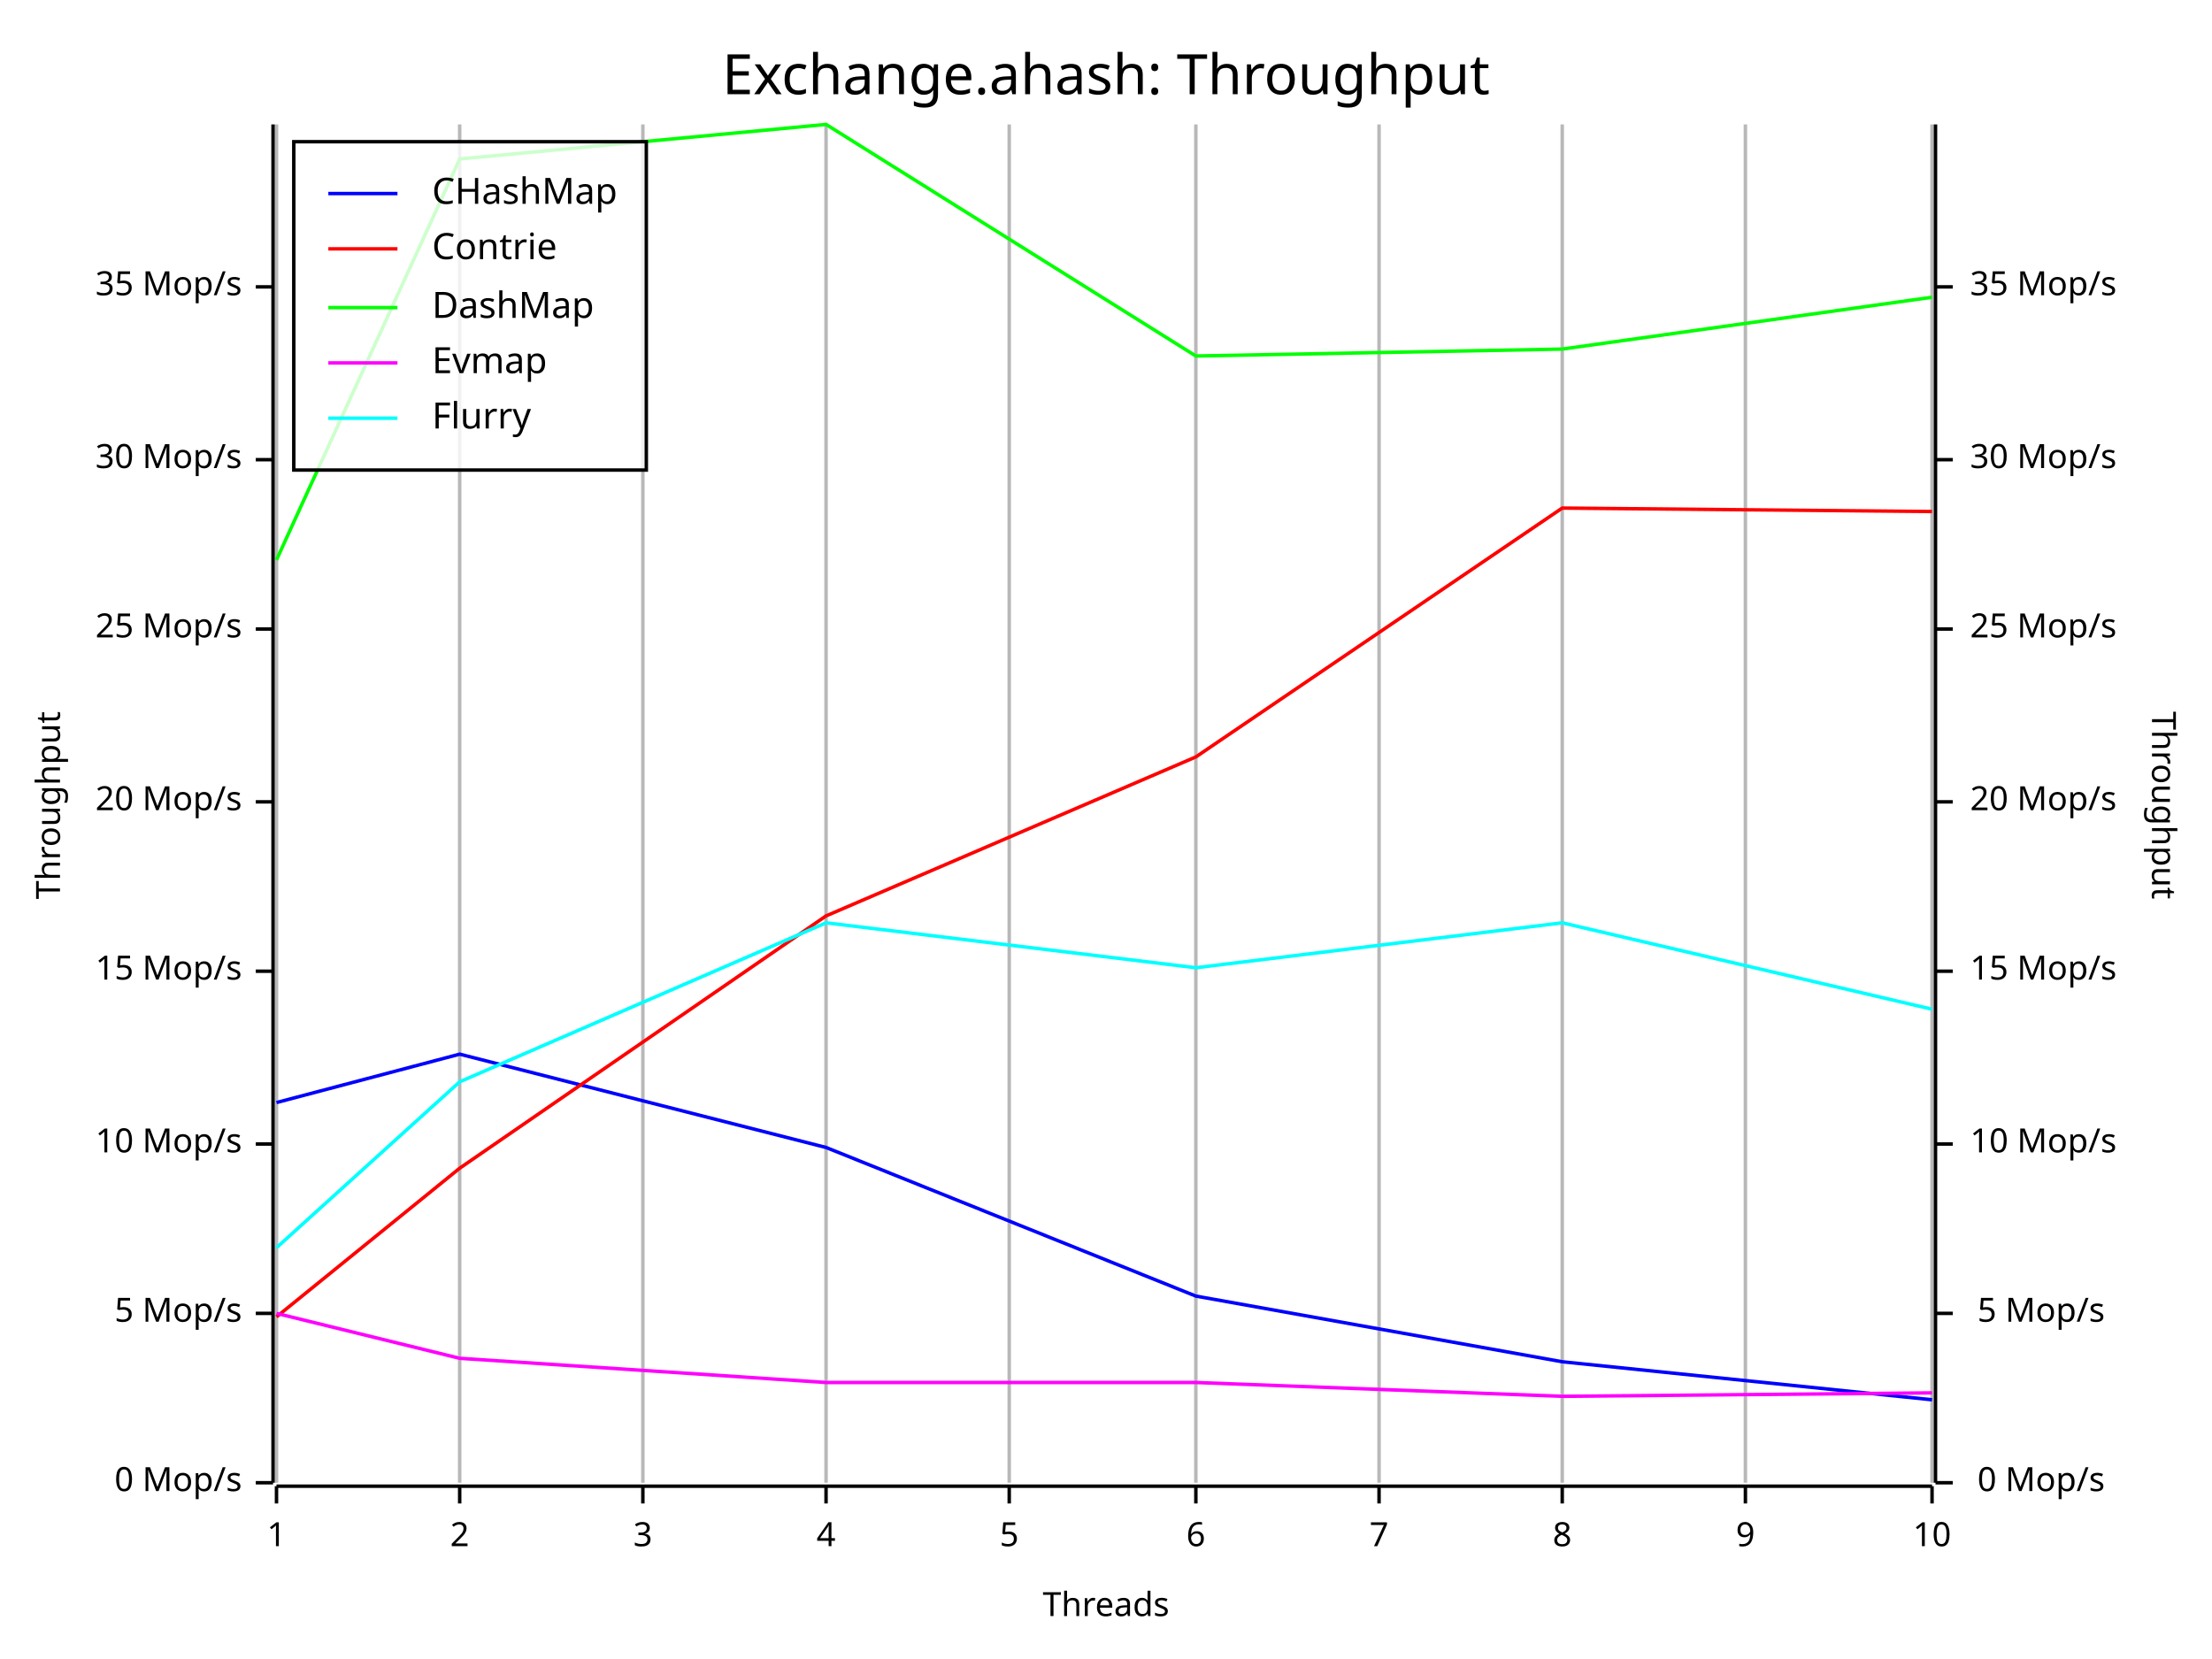
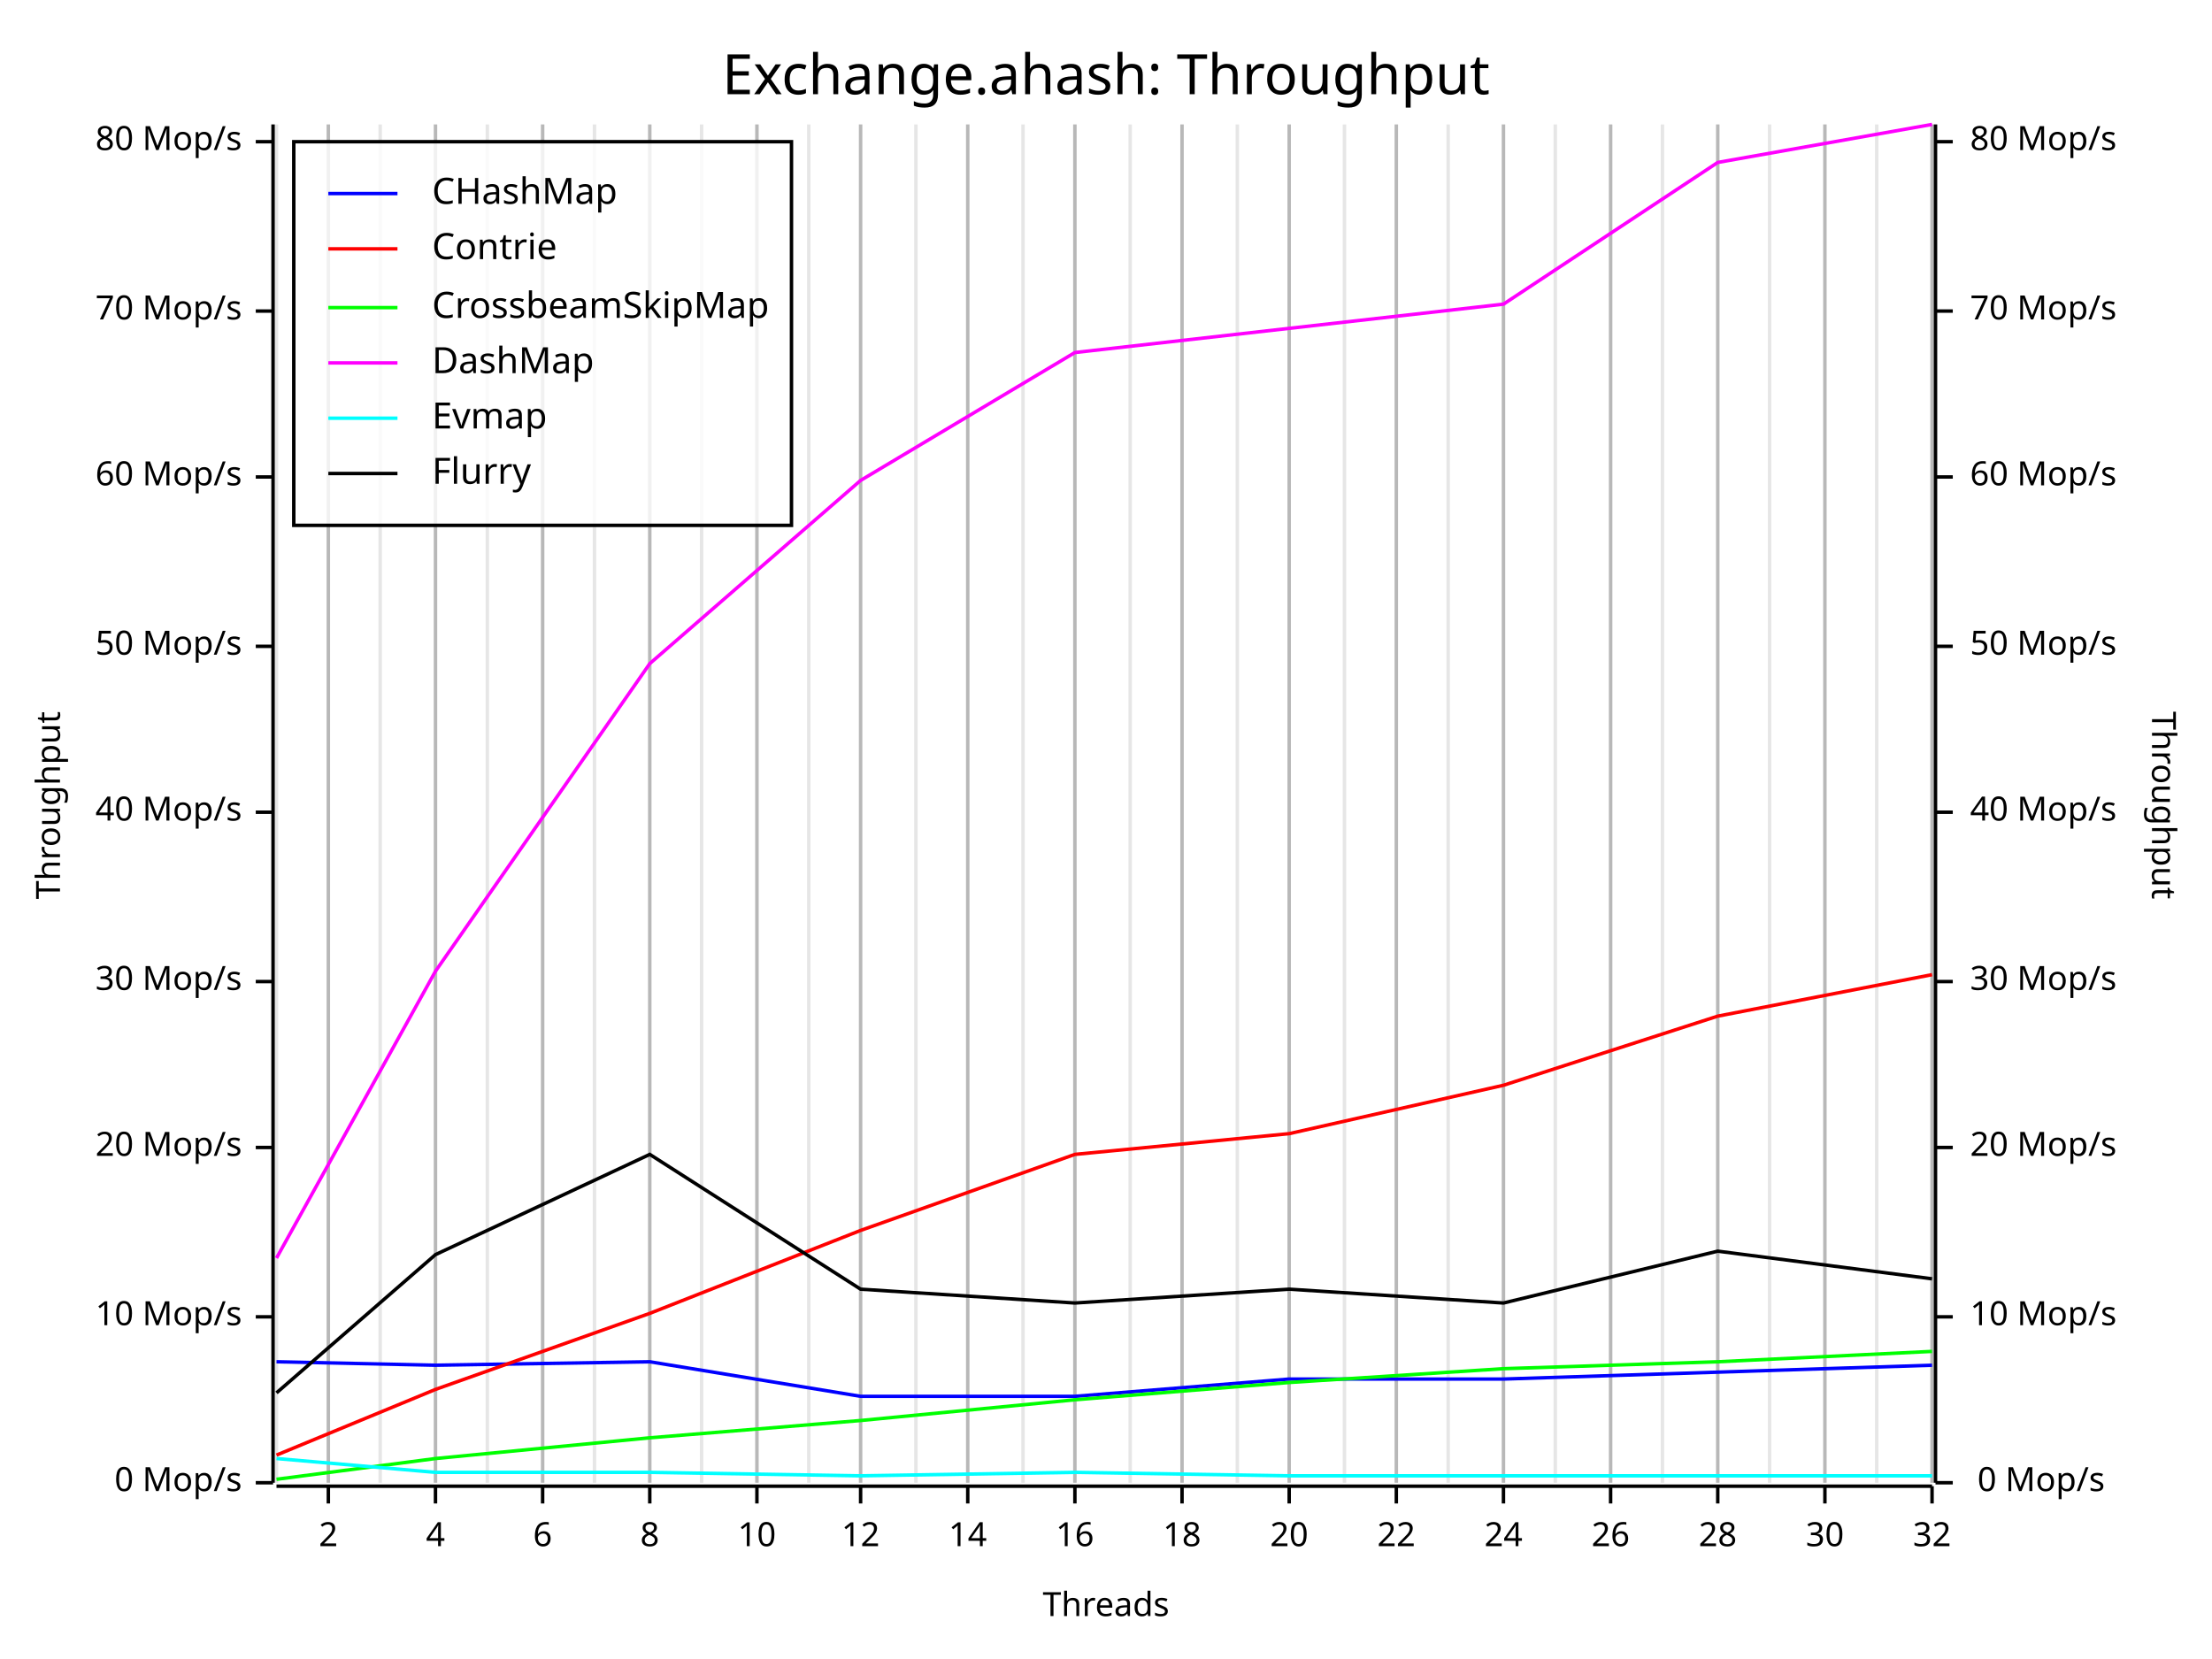
<svg xmlns="http://www.w3.org/2000/svg" width="640" height="480" viewBox="0 0 640 480">
  <rect x="0" y="0" width="640" height="480" opacity="1" fill="#FFFFFF" stroke="none" />
  <text x="320" y="15" dy="0.76em" text-anchor="middle" font-family="Fira Code" font-size="16.129" opacity="1" fill="#000000">
Exchange.ahash: Throughput
</text>
  <line opacity="0.1" stroke="#000000" stroke-width="1" x1="80" y1="429" x2="80" y2="36" />
-   <line opacity="0.1" stroke="#000000" stroke-width="1" x1="133" y1="429" x2="133" y2="36" />
-   <line opacity="0.1" stroke="#000000" stroke-width="1" x1="186" y1="429" x2="186" y2="36" />
-   <line opacity="0.1" stroke="#000000" stroke-width="1" x1="239" y1="429" x2="239" y2="36" />
-   <line opacity="0.1" stroke="#000000" stroke-width="1" x1="292" y1="429" x2="292" y2="36" />
-   <line opacity="0.1" stroke="#000000" stroke-width="1" x1="346" y1="429" x2="346" y2="36" />
-   <line opacity="0.1" stroke="#000000" stroke-width="1" x1="399" y1="429" x2="399" y2="36" />
-   <line opacity="0.1" stroke="#000000" stroke-width="1" x1="452" y1="429" x2="452" y2="36" />
-   <line opacity="0.1" stroke="#000000" stroke-width="1" x1="505" y1="429" x2="505" y2="36" />
+   <line opacity="0.1" stroke="#000000" stroke-width="1" x1="95" y1="429" x2="95" y2="36" />
+   <line opacity="0.1" stroke="#000000" stroke-width="1" x1="110" y1="429" x2="110" y2="36" />
+   <line opacity="0.1" stroke="#000000" stroke-width="1" x1="126" y1="429" x2="126" y2="36" />
+   <line opacity="0.1" stroke="#000000" stroke-width="1" x1="141" y1="429" x2="141" y2="36" />
+   <line opacity="0.1" stroke="#000000" stroke-width="1" x1="157" y1="429" x2="157" y2="36" />
+   <line opacity="0.1" stroke="#000000" stroke-width="1" x1="172" y1="429" x2="172" y2="36" />
+   <line opacity="0.1" stroke="#000000" stroke-width="1" x1="188" y1="429" x2="188" y2="36" />
+   <line opacity="0.1" stroke="#000000" stroke-width="1" x1="203" y1="429" x2="203" y2="36" />
+   <line opacity="0.1" stroke="#000000" stroke-width="1" x1="219" y1="429" x2="219" y2="36" />
+   <line opacity="0.1" stroke="#000000" stroke-width="1" x1="234" y1="429" x2="234" y2="36" />
+   <line opacity="0.1" stroke="#000000" stroke-width="1" x1="249" y1="429" x2="249" y2="36" />
+   <line opacity="0.1" stroke="#000000" stroke-width="1" x1="265" y1="429" x2="265" y2="36" />
+   <line opacity="0.1" stroke="#000000" stroke-width="1" x1="280" y1="429" x2="280" y2="36" />
+   <line opacity="0.1" stroke="#000000" stroke-width="1" x1="296" y1="429" x2="296" y2="36" />
+   <line opacity="0.1" stroke="#000000" stroke-width="1" x1="311" y1="429" x2="311" y2="36" />
+   <line opacity="0.1" stroke="#000000" stroke-width="1" x1="327" y1="429" x2="327" y2="36" />
+   <line opacity="0.1" stroke="#000000" stroke-width="1" x1="342" y1="429" x2="342" y2="36" />
+   <line opacity="0.1" stroke="#000000" stroke-width="1" x1="358" y1="429" x2="358" y2="36" />
+   <line opacity="0.1" stroke="#000000" stroke-width="1" x1="373" y1="429" x2="373" y2="36" />
+   <line opacity="0.1" stroke="#000000" stroke-width="1" x1="389" y1="429" x2="389" y2="36" />
+   <line opacity="0.1" stroke="#000000" stroke-width="1" x1="404" y1="429" x2="404" y2="36" />
+   <line opacity="0.1" stroke="#000000" stroke-width="1" x1="419" y1="429" x2="419" y2="36" />
+   <line opacity="0.1" stroke="#000000" stroke-width="1" x1="435" y1="429" x2="435" y2="36" />
+   <line opacity="0.1" stroke="#000000" stroke-width="1" x1="450" y1="429" x2="450" y2="36" />
+   <line opacity="0.1" stroke="#000000" stroke-width="1" x1="466" y1="429" x2="466" y2="36" />
+   <line opacity="0.1" stroke="#000000" stroke-width="1" x1="481" y1="429" x2="481" y2="36" />
+   <line opacity="0.1" stroke="#000000" stroke-width="1" x1="497" y1="429" x2="497" y2="36" />
+   <line opacity="0.1" stroke="#000000" stroke-width="1" x1="512" y1="429" x2="512" y2="36" />
+   <line opacity="0.1" stroke="#000000" stroke-width="1" x1="528" y1="429" x2="528" y2="36" />
+   <line opacity="0.1" stroke="#000000" stroke-width="1" x1="543" y1="429" x2="543" y2="36" />
  <line opacity="0.1" stroke="#000000" stroke-width="1" x1="559" y1="429" x2="559" y2="36" />
  <text x="10" y="233" dy="0.76em" text-anchor="middle" font-family="sans-serif" font-size="9.677" opacity="1" fill="#000000" transform="rotate(270, 10, 233)">
Throughput
</text>
  <text x="320" y="470" dy="-0.5ex" text-anchor="middle" font-family="sans-serif" font-size="9.677" opacity="1" fill="#000000">
Threads
</text>
  <text x="630" y="233" dy="0.76em" text-anchor="middle" font-family="sans-serif" font-size="9.677" opacity="1" fill="#000000" transform="rotate(90, 630, 233)">
Throughput
</text>
-   <line opacity="0.2" stroke="#000000" stroke-width="1" x1="80" y1="429" x2="80" y2="36" />
-   <line opacity="0.2" stroke="#000000" stroke-width="1" x1="133" y1="429" x2="133" y2="36" />
-   <line opacity="0.2" stroke="#000000" stroke-width="1" x1="186" y1="429" x2="186" y2="36" />
-   <line opacity="0.2" stroke="#000000" stroke-width="1" x1="239" y1="429" x2="239" y2="36" />
-   <line opacity="0.2" stroke="#000000" stroke-width="1" x1="292" y1="429" x2="292" y2="36" />
-   <line opacity="0.2" stroke="#000000" stroke-width="1" x1="346" y1="429" x2="346" y2="36" />
-   <line opacity="0.2" stroke="#000000" stroke-width="1" x1="399" y1="429" x2="399" y2="36" />
-   <line opacity="0.2" stroke="#000000" stroke-width="1" x1="452" y1="429" x2="452" y2="36" />
-   <line opacity="0.2" stroke="#000000" stroke-width="1" x1="505" y1="429" x2="505" y2="36" />
+   <line opacity="0.2" stroke="#000000" stroke-width="1" x1="95" y1="429" x2="95" y2="36" />
+   <line opacity="0.2" stroke="#000000" stroke-width="1" x1="126" y1="429" x2="126" y2="36" />
+   <line opacity="0.2" stroke="#000000" stroke-width="1" x1="157" y1="429" x2="157" y2="36" />
+   <line opacity="0.2" stroke="#000000" stroke-width="1" x1="188" y1="429" x2="188" y2="36" />
+   <line opacity="0.2" stroke="#000000" stroke-width="1" x1="219" y1="429" x2="219" y2="36" />
+   <line opacity="0.2" stroke="#000000" stroke-width="1" x1="249" y1="429" x2="249" y2="36" />
+   <line opacity="0.2" stroke="#000000" stroke-width="1" x1="280" y1="429" x2="280" y2="36" />
+   <line opacity="0.2" stroke="#000000" stroke-width="1" x1="311" y1="429" x2="311" y2="36" />
+   <line opacity="0.2" stroke="#000000" stroke-width="1" x1="342" y1="429" x2="342" y2="36" />
+   <line opacity="0.2" stroke="#000000" stroke-width="1" x1="373" y1="429" x2="373" y2="36" />
+   <line opacity="0.2" stroke="#000000" stroke-width="1" x1="404" y1="429" x2="404" y2="36" />
+   <line opacity="0.2" stroke="#000000" stroke-width="1" x1="435" y1="429" x2="435" y2="36" />
+   <line opacity="0.2" stroke="#000000" stroke-width="1" x1="466" y1="429" x2="466" y2="36" />
+   <line opacity="0.2" stroke="#000000" stroke-width="1" x1="497" y1="429" x2="497" y2="36" />
+   <line opacity="0.2" stroke="#000000" stroke-width="1" x1="528" y1="429" x2="528" y2="36" />
  <line opacity="0.2" stroke="#000000" stroke-width="1" x1="559" y1="429" x2="559" y2="36" />
  <polyline fill="none" opacity="1" stroke="#000000" stroke-width="1" points="79,36 79,429 " />
  <text x="70" y="429" dy="0.5ex" text-anchor="end" font-family="sans-serif" font-size="9.677" opacity="1" fill="#000000">
0 Mop/s
</text>
  <polyline fill="none" opacity="1" stroke="#000000" stroke-width="1" points="74,429 79,429 " />
-   <text x="70" y="380" dy="0.5ex" text-anchor="end" font-family="sans-serif" font-size="9.677" opacity="1" fill="#000000">
- 5 Mop/s
- </text>
-   <polyline fill="none" opacity="1" stroke="#000000" stroke-width="1" points="74,380 79,380 " />
-   <text x="70" y="331" dy="0.5ex" text-anchor="end" font-family="sans-serif" font-size="9.677" opacity="1" fill="#000000">
+   <text x="70" y="381" dy="0.5ex" text-anchor="end" font-family="sans-serif" font-size="9.677" opacity="1" fill="#000000">
10 Mop/s
</text>
-   <polyline fill="none" opacity="1" stroke="#000000" stroke-width="1" points="74,331 79,331 " />
-   <text x="70" y="281" dy="0.5ex" text-anchor="end" font-family="sans-serif" font-size="9.677" opacity="1" fill="#000000">
- 15 Mop/s
- </text>
-   <polyline fill="none" opacity="1" stroke="#000000" stroke-width="1" points="74,281 79,281 " />
-   <text x="70" y="232" dy="0.5ex" text-anchor="end" font-family="sans-serif" font-size="9.677" opacity="1" fill="#000000">
+   <polyline fill="none" opacity="1" stroke="#000000" stroke-width="1" points="74,381 79,381 " />
+   <text x="70" y="332" dy="0.5ex" text-anchor="end" font-family="sans-serif" font-size="9.677" opacity="1" fill="#000000">
20 Mop/s
</text>
-   <polyline fill="none" opacity="1" stroke="#000000" stroke-width="1" points="74,232 79,232 " />
-   <text x="70" y="182" dy="0.5ex" text-anchor="end" font-family="sans-serif" font-size="9.677" opacity="1" fill="#000000">
- 25 Mop/s
- </text>
-   <polyline fill="none" opacity="1" stroke="#000000" stroke-width="1" points="74,182 79,182 " />
-   <text x="70" y="133" dy="0.5ex" text-anchor="end" font-family="sans-serif" font-size="9.677" opacity="1" fill="#000000">
+   <polyline fill="none" opacity="1" stroke="#000000" stroke-width="1" points="74,332 79,332 " />
+   <text x="70" y="284" dy="0.5ex" text-anchor="end" font-family="sans-serif" font-size="9.677" opacity="1" fill="#000000">
30 Mop/s
</text>
-   <polyline fill="none" opacity="1" stroke="#000000" stroke-width="1" points="74,133 79,133 " />
-   <text x="70" y="83" dy="0.5ex" text-anchor="end" font-family="sans-serif" font-size="9.677" opacity="1" fill="#000000">
- 35 Mop/s
- </text>
-   <polyline fill="none" opacity="1" stroke="#000000" stroke-width="1" points="74,83 79,83 " />
+   <polyline fill="none" opacity="1" stroke="#000000" stroke-width="1" points="74,284 79,284 " />
+   <text x="70" y="235" dy="0.5ex" text-anchor="end" font-family="sans-serif" font-size="9.677" opacity="1" fill="#000000">
+ 40 Mop/s
+ </text>
+   <polyline fill="none" opacity="1" stroke="#000000" stroke-width="1" points="74,235 79,235 " />
+   <text x="70" y="187" dy="0.5ex" text-anchor="end" font-family="sans-serif" font-size="9.677" opacity="1" fill="#000000">
+ 50 Mop/s
+ </text>
+   <polyline fill="none" opacity="1" stroke="#000000" stroke-width="1" points="74,187 79,187 " />
+   <text x="70" y="138" dy="0.5ex" text-anchor="end" font-family="sans-serif" font-size="9.677" opacity="1" fill="#000000">
+ 60 Mop/s
+ </text>
+   <polyline fill="none" opacity="1" stroke="#000000" stroke-width="1" points="74,138 79,138 " />
+   <text x="70" y="90" dy="0.5ex" text-anchor="end" font-family="sans-serif" font-size="9.677" opacity="1" fill="#000000">
+ 70 Mop/s
+ </text>
+   <polyline fill="none" opacity="1" stroke="#000000" stroke-width="1" points="74,90 79,90 " />
+   <text x="70" y="41" dy="0.5ex" text-anchor="end" font-family="sans-serif" font-size="9.677" opacity="1" fill="#000000">
+ 80 Mop/s
+ </text>
+   <polyline fill="none" opacity="1" stroke="#000000" stroke-width="1" points="74,41 79,41 " />
  <polyline fill="none" opacity="1" stroke="#000000" stroke-width="1" points="80,430 559,430 " />
-   <text x="80" y="440" dy="0.76em" text-anchor="middle" font-family="sans-serif" font-size="9.677" opacity="1" fill="#000000">
- 1
- </text>
-   <polyline fill="none" opacity="1" stroke="#000000" stroke-width="1" points="80,430 80,435 " />
-   <text x="133" y="440" dy="0.76em" text-anchor="middle" font-family="sans-serif" font-size="9.677" opacity="1" fill="#000000">
+   <text x="95" y="440" dy="0.76em" text-anchor="middle" font-family="sans-serif" font-size="9.677" opacity="1" fill="#000000">
2
</text>
-   <polyline fill="none" opacity="1" stroke="#000000" stroke-width="1" points="133,430 133,435 " />
-   <text x="186" y="440" dy="0.76em" text-anchor="middle" font-family="sans-serif" font-size="9.677" opacity="1" fill="#000000">
- 3
- </text>
-   <polyline fill="none" opacity="1" stroke="#000000" stroke-width="1" points="186,430 186,435 " />
-   <text x="239" y="440" dy="0.76em" text-anchor="middle" font-family="sans-serif" font-size="9.677" opacity="1" fill="#000000">
+   <polyline fill="none" opacity="1" stroke="#000000" stroke-width="1" points="95,430 95,435 " />
+   <text x="126" y="440" dy="0.76em" text-anchor="middle" font-family="sans-serif" font-size="9.677" opacity="1" fill="#000000">
4
</text>
-   <polyline fill="none" opacity="1" stroke="#000000" stroke-width="1" points="239,430 239,435 " />
-   <text x="292" y="440" dy="0.76em" text-anchor="middle" font-family="sans-serif" font-size="9.677" opacity="1" fill="#000000">
- 5
- </text>
-   <polyline fill="none" opacity="1" stroke="#000000" stroke-width="1" points="292,430 292,435 " />
-   <text x="346" y="440" dy="0.76em" text-anchor="middle" font-family="sans-serif" font-size="9.677" opacity="1" fill="#000000">
+   <polyline fill="none" opacity="1" stroke="#000000" stroke-width="1" points="126,430 126,435 " />
+   <text x="157" y="440" dy="0.76em" text-anchor="middle" font-family="sans-serif" font-size="9.677" opacity="1" fill="#000000">
6
</text>
-   <polyline fill="none" opacity="1" stroke="#000000" stroke-width="1" points="346,430 346,435 " />
-   <text x="399" y="440" dy="0.76em" text-anchor="middle" font-family="sans-serif" font-size="9.677" opacity="1" fill="#000000">
- 7
- </text>
-   <polyline fill="none" opacity="1" stroke="#000000" stroke-width="1" points="399,430 399,435 " />
-   <text x="452" y="440" dy="0.76em" text-anchor="middle" font-family="sans-serif" font-size="9.677" opacity="1" fill="#000000">
+   <polyline fill="none" opacity="1" stroke="#000000" stroke-width="1" points="157,430 157,435 " />
+   <text x="188" y="440" dy="0.76em" text-anchor="middle" font-family="sans-serif" font-size="9.677" opacity="1" fill="#000000">
8
</text>
-   <polyline fill="none" opacity="1" stroke="#000000" stroke-width="1" points="452,430 452,435 " />
-   <text x="505" y="440" dy="0.76em" text-anchor="middle" font-family="sans-serif" font-size="9.677" opacity="1" fill="#000000">
- 9
- </text>
-   <polyline fill="none" opacity="1" stroke="#000000" stroke-width="1" points="505,430 505,435 " />
+   <polyline fill="none" opacity="1" stroke="#000000" stroke-width="1" points="188,430 188,435 " />
+   <text x="219" y="440" dy="0.76em" text-anchor="middle" font-family="sans-serif" font-size="9.677" opacity="1" fill="#000000">
+ 10
+ </text>
+   <polyline fill="none" opacity="1" stroke="#000000" stroke-width="1" points="219,430 219,435 " />
+   <text x="249" y="440" dy="0.76em" text-anchor="middle" font-family="sans-serif" font-size="9.677" opacity="1" fill="#000000">
+ 12
+ </text>
+   <polyline fill="none" opacity="1" stroke="#000000" stroke-width="1" points="249,430 249,435 " />
+   <text x="280" y="440" dy="0.76em" text-anchor="middle" font-family="sans-serif" font-size="9.677" opacity="1" fill="#000000">
+ 14
+ </text>
+   <polyline fill="none" opacity="1" stroke="#000000" stroke-width="1" points="280,430 280,435 " />
+   <text x="311" y="440" dy="0.76em" text-anchor="middle" font-family="sans-serif" font-size="9.677" opacity="1" fill="#000000">
+ 16
+ </text>
+   <polyline fill="none" opacity="1" stroke="#000000" stroke-width="1" points="311,430 311,435 " />
+   <text x="342" y="440" dy="0.76em" text-anchor="middle" font-family="sans-serif" font-size="9.677" opacity="1" fill="#000000">
+ 18
+ </text>
+   <polyline fill="none" opacity="1" stroke="#000000" stroke-width="1" points="342,430 342,435 " />
+   <text x="373" y="440" dy="0.76em" text-anchor="middle" font-family="sans-serif" font-size="9.677" opacity="1" fill="#000000">
+ 20
+ </text>
+   <polyline fill="none" opacity="1" stroke="#000000" stroke-width="1" points="373,430 373,435 " />
+   <text x="404" y="440" dy="0.76em" text-anchor="middle" font-family="sans-serif" font-size="9.677" opacity="1" fill="#000000">
+ 22
+ </text>
+   <polyline fill="none" opacity="1" stroke="#000000" stroke-width="1" points="404,430 404,435 " />
+   <text x="435" y="440" dy="0.76em" text-anchor="middle" font-family="sans-serif" font-size="9.677" opacity="1" fill="#000000">
+ 24
+ </text>
+   <polyline fill="none" opacity="1" stroke="#000000" stroke-width="1" points="435,430 435,435 " />
+   <text x="466" y="440" dy="0.76em" text-anchor="middle" font-family="sans-serif" font-size="9.677" opacity="1" fill="#000000">
+ 26
+ </text>
+   <polyline fill="none" opacity="1" stroke="#000000" stroke-width="1" points="466,430 466,435 " />
+   <text x="497" y="440" dy="0.76em" text-anchor="middle" font-family="sans-serif" font-size="9.677" opacity="1" fill="#000000">
+ 28
+ </text>
+   <polyline fill="none" opacity="1" stroke="#000000" stroke-width="1" points="497,430 497,435 " />
+   <text x="528" y="440" dy="0.76em" text-anchor="middle" font-family="sans-serif" font-size="9.677" opacity="1" fill="#000000">
+ 30
+ </text>
+   <polyline fill="none" opacity="1" stroke="#000000" stroke-width="1" points="528,430 528,435 " />
  <text x="559" y="440" dy="0.76em" text-anchor="middle" font-family="sans-serif" font-size="9.677" opacity="1" fill="#000000">
- 10
+ 32
</text>
  <polyline fill="none" opacity="1" stroke="#000000" stroke-width="1" points="559,430 559,435 " />
  <polyline fill="none" opacity="1" stroke="#000000" stroke-width="1" points="560,36 560,429 " />
  <text x="609" y="429" dy="0.5ex" text-anchor="end" font-family="sans-serif" font-size="9.677" opacity="1" fill="#000000">
0 Mop/s
</text>
  <polyline fill="none" opacity="1" stroke="#000000" stroke-width="1" points="560,429 565,429 " />
-   <text x="609" y="380" dy="0.5ex" text-anchor="end" font-family="sans-serif" font-size="9.677" opacity="1" fill="#000000">
- 5 Mop/s
- </text>
-   <polyline fill="none" opacity="1" stroke="#000000" stroke-width="1" points="560,380 565,380 " />
-   <text x="570" y="331" dy="0.5ex" text-anchor="start" font-family="sans-serif" font-size="9.677" opacity="1" fill="#000000">
+   <text x="570" y="381" dy="0.5ex" text-anchor="start" font-family="sans-serif" font-size="9.677" opacity="1" fill="#000000">
10 Mop/s
</text>
-   <polyline fill="none" opacity="1" stroke="#000000" stroke-width="1" points="560,331 565,331 " />
-   <text x="570" y="281" dy="0.5ex" text-anchor="start" font-family="sans-serif" font-size="9.677" opacity="1" fill="#000000">
- 15 Mop/s
- </text>
-   <polyline fill="none" opacity="1" stroke="#000000" stroke-width="1" points="560,281 565,281 " />
-   <text x="570" y="232" dy="0.5ex" text-anchor="start" font-family="sans-serif" font-size="9.677" opacity="1" fill="#000000">
+   <polyline fill="none" opacity="1" stroke="#000000" stroke-width="1" points="560,381 565,381 " />
+   <text x="570" y="332" dy="0.5ex" text-anchor="start" font-family="sans-serif" font-size="9.677" opacity="1" fill="#000000">
20 Mop/s
</text>
-   <polyline fill="none" opacity="1" stroke="#000000" stroke-width="1" points="560,232 565,232 " />
-   <text x="570" y="182" dy="0.5ex" text-anchor="start" font-family="sans-serif" font-size="9.677" opacity="1" fill="#000000">
- 25 Mop/s
- </text>
-   <polyline fill="none" opacity="1" stroke="#000000" stroke-width="1" points="560,182 565,182 " />
-   <text x="570" y="133" dy="0.5ex" text-anchor="start" font-family="sans-serif" font-size="9.677" opacity="1" fill="#000000">
+   <polyline fill="none" opacity="1" stroke="#000000" stroke-width="1" points="560,332 565,332 " />
+   <text x="570" y="284" dy="0.5ex" text-anchor="start" font-family="sans-serif" font-size="9.677" opacity="1" fill="#000000">
30 Mop/s
</text>
-   <polyline fill="none" opacity="1" stroke="#000000" stroke-width="1" points="560,133 565,133 " />
-   <text x="570" y="83" dy="0.5ex" text-anchor="start" font-family="sans-serif" font-size="9.677" opacity="1" fill="#000000">
- 35 Mop/s
- </text>
-   <polyline fill="none" opacity="1" stroke="#000000" stroke-width="1" points="560,83 565,83 " />
-   <polyline fill="none" opacity="1" stroke="#0000FF" stroke-width="1" points="80,319 133,305 239,332 346,375 452,394 559,405 " />
-   <polyline fill="none" opacity="1" stroke="#FF0000" stroke-width="1" points="80,381 133,338 239,265 346,219 452,147 559,148 " />
-   <polyline fill="none" opacity="1" stroke="#00FF00" stroke-width="1" points="80,162 133,46 239,36 346,103 452,101 559,86 " />
-   <polyline fill="none" opacity="1" stroke="#FF00FF" stroke-width="1" points="80,380 133,393 239,400 346,400 452,404 559,403 " />
-   <polyline fill="none" opacity="1" stroke="#00FFFF" stroke-width="1" points="80,361 133,313 239,267 346,280 452,267 559,292 " />
-   <rect x="85" y="41" width="102" height="95" opacity="0.8" fill="#FFFFFF" stroke="none" />
-   <rect x="85" y="41" width="102" height="95" opacity="1" fill="none" stroke="#000000" />
+   <polyline fill="none" opacity="1" stroke="#000000" stroke-width="1" points="560,284 565,284 " />
+   <text x="570" y="235" dy="0.5ex" text-anchor="start" font-family="sans-serif" font-size="9.677" opacity="1" fill="#000000">
+ 40 Mop/s
+ </text>
+   <polyline fill="none" opacity="1" stroke="#000000" stroke-width="1" points="560,235 565,235 " />
+   <text x="570" y="187" dy="0.5ex" text-anchor="start" font-family="sans-serif" font-size="9.677" opacity="1" fill="#000000">
+ 50 Mop/s
+ </text>
+   <polyline fill="none" opacity="1" stroke="#000000" stroke-width="1" points="560,187 565,187 " />
+   <text x="570" y="138" dy="0.5ex" text-anchor="start" font-family="sans-serif" font-size="9.677" opacity="1" fill="#000000">
+ 60 Mop/s
+ </text>
+   <polyline fill="none" opacity="1" stroke="#000000" stroke-width="1" points="560,138 565,138 " />
+   <text x="570" y="90" dy="0.5ex" text-anchor="start" font-family="sans-serif" font-size="9.677" opacity="1" fill="#000000">
+ 70 Mop/s
+ </text>
+   <polyline fill="none" opacity="1" stroke="#000000" stroke-width="1" points="560,90 565,90 " />
+   <text x="570" y="41" dy="0.5ex" text-anchor="start" font-family="sans-serif" font-size="9.677" opacity="1" fill="#000000">
+ 80 Mop/s
+ </text>
+   <polyline fill="none" opacity="1" stroke="#000000" stroke-width="1" points="560,41 565,41 " />
+   <polyline fill="none" opacity="1" stroke="#0000FF" stroke-width="1" points="80,394 126,395 188,394 249,404 311,404 373,399 435,399 497,397 559,395 " />
+   <polyline fill="none" opacity="1" stroke="#FF0000" stroke-width="1" points="80,421 126,402 188,380 249,356 311,334 373,328 435,314 497,294 559,282 " />
+   <polyline fill="none" opacity="1" stroke="#00FF00" stroke-width="1" points="80,428 126,422 188,416 249,411 311,405 373,400 435,396 497,394 559,391 " />
+   <polyline fill="none" opacity="1" stroke="#FF00FF" stroke-width="1" points="80,364 126,281 188,192 249,139 311,102 373,95 435,88 497,47 559,36 " />
+   <polyline fill="none" opacity="1" stroke="#00FFFF" stroke-width="1" points="80,422 126,426 188,426 249,427 311,426 373,427 435,427 497,427 559,427 " />
+   <polyline fill="none" opacity="1" stroke="#000000" stroke-width="1" points="80,403 126,363 188,334 249,373 311,377 373,373 435,377 497,362 559,370 " />
+   <rect x="85" y="41" width="144" height="111" opacity="0.8" fill="#FFFFFF" stroke="none" />
+   <rect x="85" y="41" width="144" height="111" opacity="1" fill="none" stroke="#000000" />
  <text x="125" y="51" dy="0.76em" text-anchor="start" font-family="Fira Code" font-size="10.484" opacity="1" fill="#000000">
CHashMap
</text>
  <text x="125" y="67" dy="0.76em" text-anchor="start" font-family="Fira Code" font-size="10.484" opacity="1" fill="#000000">
Contrie
</text>
  <text x="125" y="84" dy="0.76em" text-anchor="start" font-family="Fira Code" font-size="10.484" opacity="1" fill="#000000">
+ CrossbeamSkipMap
+ </text>
+   <text x="125" y="100" dy="0.76em" text-anchor="start" font-family="Fira Code" font-size="10.484" opacity="1" fill="#000000">
DashMap
</text>
-   <text x="125" y="100" dy="0.76em" text-anchor="start" font-family="Fira Code" font-size="10.484" opacity="1" fill="#000000">
+   <text x="125" y="116" dy="0.76em" text-anchor="start" font-family="Fira Code" font-size="10.484" opacity="1" fill="#000000">
Evmap
</text>
-   <text x="125" y="116" dy="0.76em" text-anchor="start" font-family="Fira Code" font-size="10.484" opacity="1" fill="#000000">
+   <text x="125" y="132" dy="0.76em" text-anchor="start" font-family="Fira Code" font-size="10.484" opacity="1" fill="#000000">
Flurry
</text>
  <polyline fill="none" opacity="1" stroke="#0000FF" stroke-width="1" points="95,56 115,56 " />
  <polyline fill="none" opacity="1" stroke="#FF0000" stroke-width="1" points="95,72 115,72 " />
  <polyline fill="none" opacity="1" stroke="#00FF00" stroke-width="1" points="95,89 115,89 " />
  <polyline fill="none" opacity="1" stroke="#FF00FF" stroke-width="1" points="95,105 115,105 " />
  <polyline fill="none" opacity="1" stroke="#00FFFF" stroke-width="1" points="95,121 115,121 " />
+   <polyline fill="none" opacity="1" stroke="#000000" stroke-width="1" points="95,137 115,137 " />
</svg>
